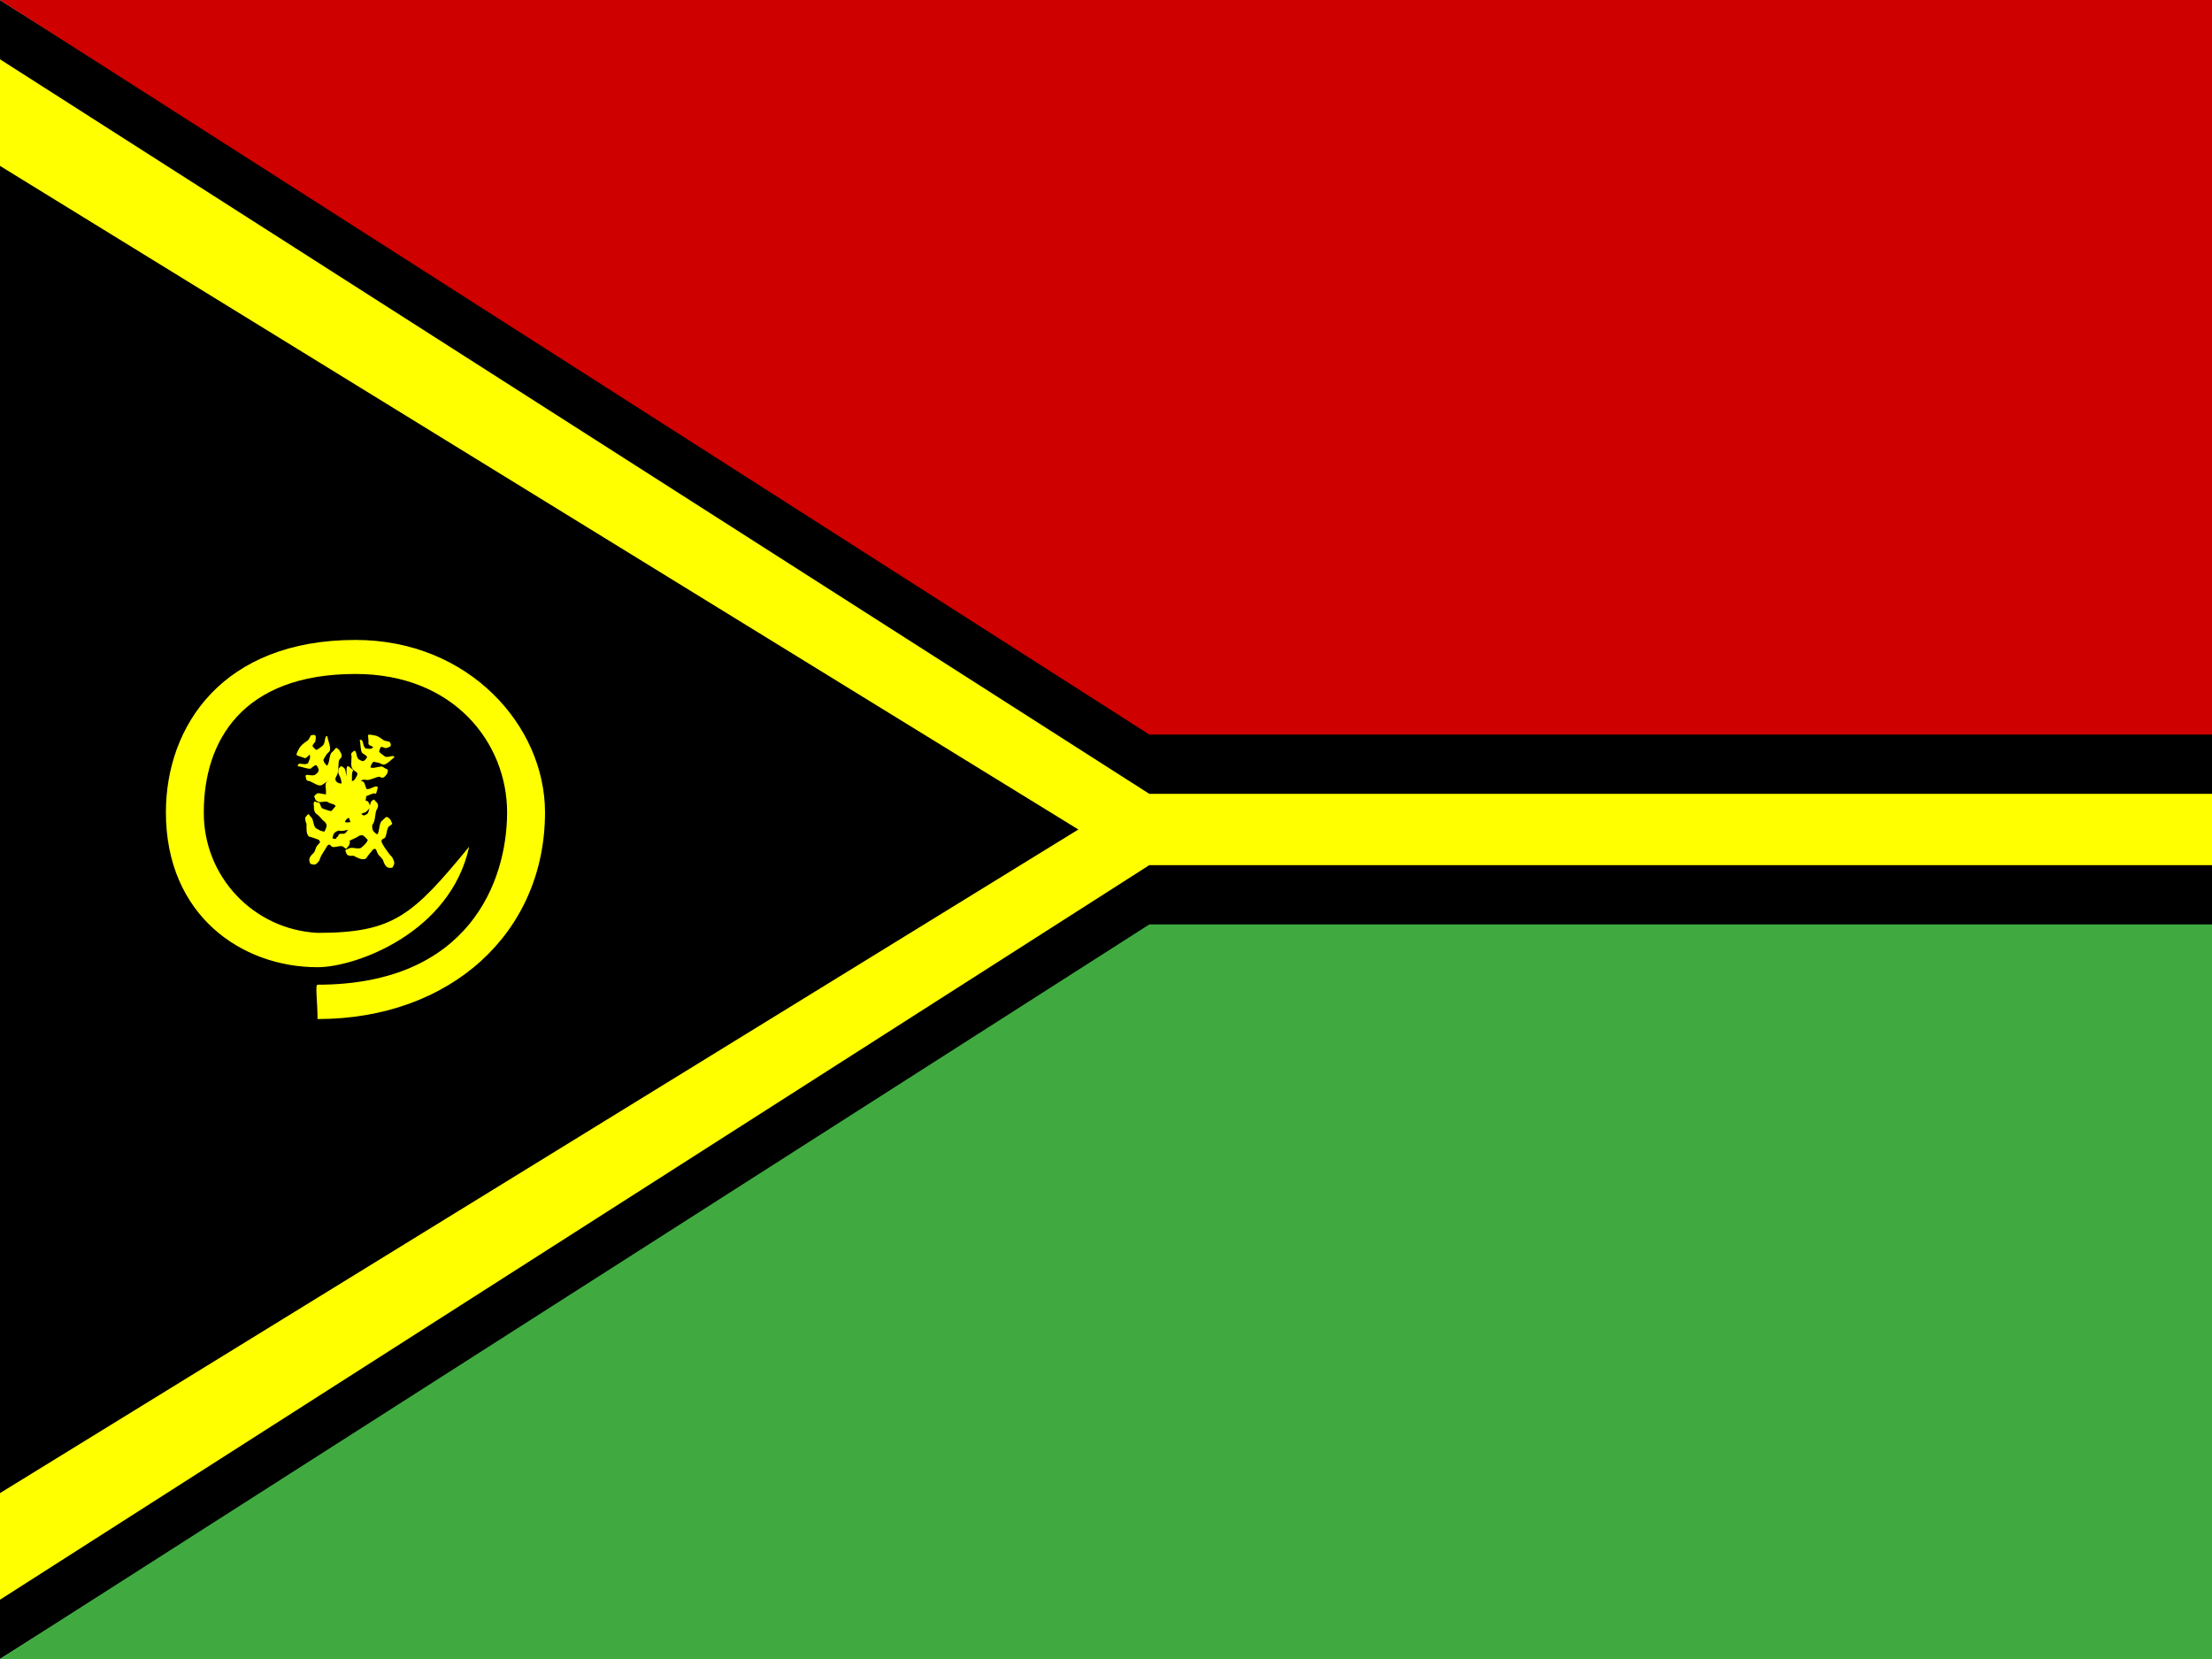
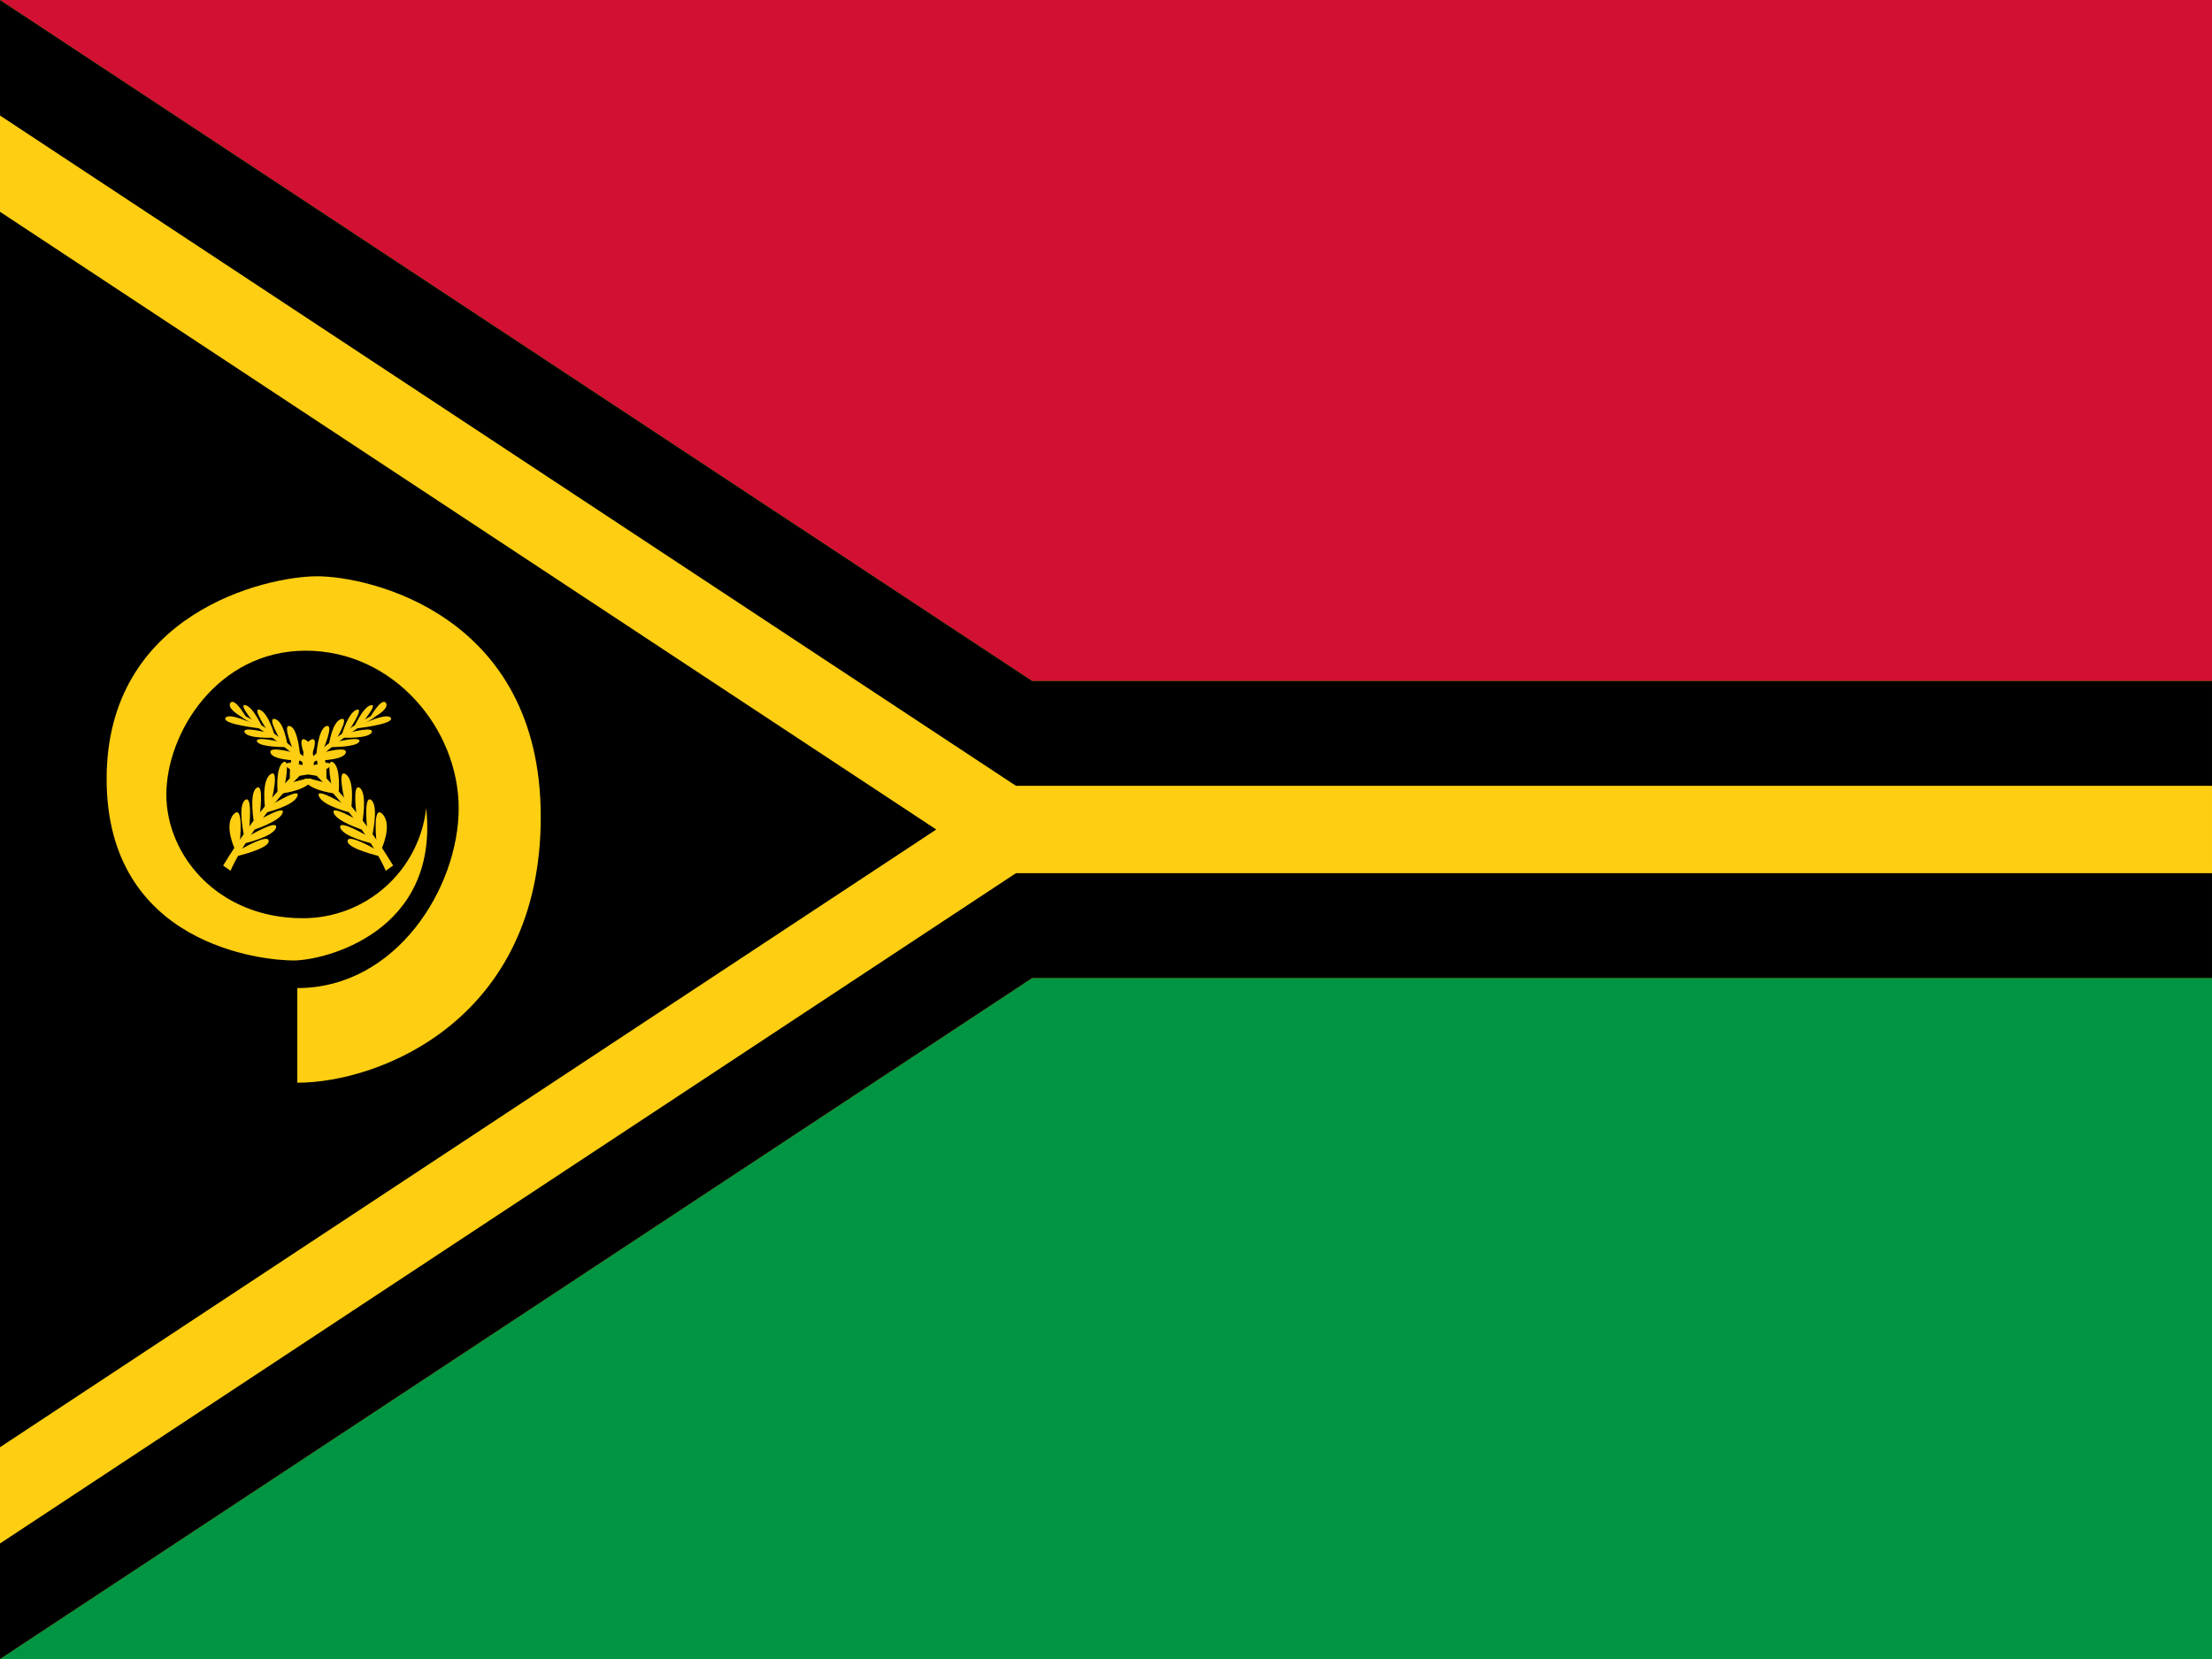
- <svg xmlns="http://www.w3.org/2000/svg" id="flag-icons-vu" viewBox="0 0 640 480">
+ <svg xmlns="http://www.w3.org/2000/svg" xmlns:xlink="http://www.w3.org/1999/xlink" id="flag-icons-vu" viewBox="0 0 640 480">
  <defs>
    <clipPath id="vu-a">
-       <path fill-opacity=".7" d="M0 0h682.7v512H0z" />
+       <path d="M0 0v475l420-195h480v-85H420Z" />
    </clipPath>
  </defs>
-   <g clip-path="url(#vu-a)" transform="scale(.9375)">
-     <g fill-rule="evenodd">
-       <path d="m0 0 347.4 219.4H768v73.2H347.4L0 512V0z" />
-       <path fill="#ff0" d="M0 493.7 354.7 267H768v-22H354.7L0 18.3v32.9L332.8 256 0 460.8v32.9z" />
-       <path fill="#40aa40" d="m0 512 354.7-226.7H768V512H0z" />
-       <path fill="#ce0000" d="m0 0 354.7 226.7H768V0H0z" />
-       <path fill="#ff0" d="M95.8 266.6c1.2.3 1.6.6 2.8-1.1.2-1 1-2.2 1.7-3.3.8-1.5 1.2-2 2-1 .6.7 2.8-.5 3.6.1 1.4 1 .6.8 1.7-.2.9-1.8.1-1.6-1-2.4-1-.6-3.1.6-4 0 .3-1.8.9-2 2-2.4.8.5 3.1-.4 3.8-.4 1 .2 2 .3 2.3-1.2.5-1 .3-.3-.2-1-.8-.7-3 .5-3.9 0-1-.9-.9-1.2-.2-2.6.8-.5 1.5-.3 2.6.4 1 .8 2.8-.7 3.8-.8.9-1 1.9-1.3 1.2-2.5-.3-1-.6-1-1.8-1.3-1.2-.8-2.8.7-3.3-.5 1-1.4 1.3-1.1 2.5-.3.8.2 3-1.1 3.8-1.2 1.1-.3.6 1 1.4-1.8-.3-1.2-2.3.7-3.4.4-1 .2-2-.2-2-1.4 0-1.5.8-1.6 1.9-1.4 1 .2 3.1-1 4-1 1 .6 1.5.4 2.4-1 .6-1.7-.1-1-1.3-2-.8-.5-3 .7-3.9.1.2-.6.5-1.4 1-1.7.9.2 1.6.2 2.7.8 1 .5 2.8-1.5 3.7-2.2-.2-1-2 .4-3-.3-.6-.5-1.5-1-1.7-1.5.6-1.7.3-1.6 2-1 .8-.3 2.3-.3 1.3-1.9-.2-.2-1-.2-1.8-.5-.9-.6-1.7-1.3-2.7-1.5-.7-.1-1.7-.4-2.2-.2 0 1 .2 1.6.1 2.8.5.7 1.3.7 1.5 1-.9.8-1.4.4-2.3.4-1.2-.7-.5-3.1-1.9-2.6.3.7.2 3.4.8 4 .6.4 1.4.8 1.5 1.3-1 1.5-1.3 1.4-2.5.7-1-.6-.6-2.8-1.5-2.7-1 .8-1 .7-.8 1.8 0 1.4-.5 3.4.7 4.2 1.3 1 1.5.8.4 2.7-.7.9-1.1.7-2 .3-.9-.6-.7-3-1.4-3.7-1.4-.8-.6-.8-1.7.2-.3 1.3 0 1.6.5 2.7.4.7.4 3 1.2 3.2 1.2.7 1.3.6-.2 2-1 0-1.6.3-2.4-.7-1-.8-.4-3.2-1.7-3.2-1.2.1-1.5.1-1.4 1.8.3 1.5-.3 3.8.9 4.7 1.1.5 1.8.4 2.2 1.1-.4.3-1 1.3-1.4 1.5-.8 0-1.6-.5-2.5-.7-1-.5-.5-1.4-1.4-2-1 .3-1-1-1.5.3.2 1.2-.2 2.6 1 3.4.8.5 1.5 1.7 2.4 2.3 1 1.2.6 1.4 0 3-.9.1-1.8-.5-2.7-1-.9-.7-.7-3-1.6-3.5-.7-.8-.5-1.4-1.7.2 0 1 .1 1.2.4 2 0 1-.2 3.2.8 3.9 1 .2 2.2.7 3 1 .8 1 .1.8-.8 2.2-.5 1.4-.5 1.7-1.4 2.4-.8 1-1 1.5-.4 2.8z" />
-       <path fill="#ff0" d="M121 267.9c.7-1.2 1.1-1.4 0-3.4-.8-.7-1.6-2-2.4-3.1-1-1.6-1.3-2.2 0-2.7.8-.3.6-3 1.5-3.7 1.4-1.1 1-.3.5-1.9-1.4-1.7-1.5-.8-2.7.2-1 .7-.7 3.5-1.5 4.2-1.6-1-1.6-1.8-1.5-3 .9-.7.9-3.6 1.2-4.3.6-1 1-2-.2-2.9-.8-1-.2-.4-1-.3-1 .7-.7 3.5-1.6 4.2-1.2.8-1.4.5-2.4-.8-.1-1 .3-1.7 1.4-2.6 1.1-.8.5-3.3.8-4.3-.6-1.4-.5-2.6-1.8-2.4-1 0-1.2.3-2 1.5-1.2 1-.4 3.2-1.8 3.2-.9-1.6-.4-1.8.8-2.8.5-.7.2-3.7.4-4.5.2-1.2 1-.2-1.1-2-1.2-.3-.2 2.6-1 3.6-.3 1.2-1 2-2 1.6-1.5-.6-1.2-1.5-.6-2.5s.3-3.8.7-4.7c1-1 1-1.4 0-3-1.3-1.4-1-.3-2.2.6-1 .7-.7 3.5-1.6 4.2-.5-.5-1-1-1.1-1.8.5-.8.7-1.6 1.8-2.5.8-.9-.4-3.5-.6-4.8-1-.2-.4 2.2-1.5 3-.7.5-1.4 1.2-2 1.2-1.3-1.3-1.4-1-.2-2.5.1-1 .7-2.5-1.2-2-.3 0-.5 1-1.1 1.6-1 .7-1.9 1.3-2.5 2.2-.4.7-1 1.7-1 2.3.8.5 1.5.5 2.6 1 .8-.2 1.2-1 1.5-1.1.3 1.2-.2 1.6-.5 2.6-1.2 1-3.2-.7-3.2 1 .8-.1 3.2 1 4 .7.6-.5 1.3-1.2 1.8-1 1 1.5.8 1.9-.3 2.8-1 .8-3-.4-3.1.5.3 1.4.2 1.4 1.3 1.6 1.3.5 2.9 1.9 4 1 1.5-1 1.5-1.3 2.7.6.6 1.1.3 1.5-.5 2.2-.9.8-3-.4-4 0-1.2 1.2-.9.4-.4 2 1 .8 1.4.7 2.7.5.8-.2 3 .8 3.4 0 1.1-1 1-1.1 1.7 1-.4 1.2-.3 1.8-1.6 2.3-1.1.8-3-.9-3.6.5-.4 1.4-.5 1.7 1.1 2.2 1.5.3 3.4 1.8 4.7 1 .9-1 1-1.8 1.9-2 .1.6.7 1.6.7 2.1-.2.9-1 1.5-1.6 2.4-.8.9-1.5 0-2.3.7-.1 1.1-1.4.6-.3 1.7 1 .2 2.3 1.2 3.4.4.9-.7 2.3-1 3.1-1.7 1.5-.6 1.5 0 2.8 1.2-.3 1-1.2 1.7-2 2.4-1 .7-3-.4-3.9.3-1 .5-1.4 0-.5 1.9 1 .5 1.2.3 2 .3 1 .5 2.8 1.6 3.9.8.6-1 1.6-2 2.2-2.8 1.1-.4.7.2 1.6 1.7 1.1 1.2 1.4 1.3 1.7 2.5.6 1.2 1 1.7 2.4 1.5z" />
-       <path fill="#ff0" d="M98 314.5c0-5.3-.8-10.6 0-10.6 46.8 0 58.5-32 58.5-53.2S140.3 208 109.7 208c-35 0-46.8 20.8-46.8 42.6A37 37 0 0 0 98 287.9c23.4 0 29.3-5.3 46.8-26.6-5.8 26.6-35 37.2-46.8 37.2-23.4 0-46.8-16-46.8-47.8 0-26.6 17.5-53.2 58.5-53.2 35.1 0 58.5 26.6 58.5 53.2 0 37.2-29.2 63.8-70.2 63.8z" />
+   <path fill="#009543" d="M0 0h640v480H0z" />
+   <path fill="#d21034" d="M0 0h640v240H0z" />
+   <g clip-path="url(#vu-a)" transform="scale(.71111 1.01053)">
+     <path stroke="#fdce12" stroke-width="110" d="m0 0 420 195h480v85H420L0 475" />
+     <path fill="none" stroke="#000" stroke-width="60" d="m0 0 420 195h480m0 85H420L0 475" />
+   </g>
+   <g fill="#fdce12" transform="translate(-22)scale(1.01053)">
+     <path d="M106.9 283v27c23.5 0 69.7-18 69.7-76.1 0-58.1-49.3-68.9-64-68.9-14.8 0-60.3 10.6-60.3 58 0 47.6 44.7 52 53.5 52 8.8 0 41.8-8 38-43.6a35.5 35.5 0 0 1-35.4 31.5c-24 0-39-17.8-39-35.4 0-17.6 14.6-41.2 39.9-41.2 25.3 0 43.8 22.5 43.8 45.1 0 22.7-17.8 51.5-46.2 51.5z" />
+     <g id="vu-b">
+       <path stroke="#fdce12" stroke-width=".8" d="m86.2 247.7 1.4 1s11.2-25.5 41.1-43.6c-3.8 2-23.8 12-42.5 42.6z" />
+       <path d="M89.1 243.3s-3.4-7-.4-10.2c3-3.1 1.7 8.3 1.7 8.3l1.3-1.9s-2-8.6.2-10.4c2.3-1.9 1.2 8.3 1.2 8.3l1.4-1.8s-1.5-8.4.7-10c2.3-1.6.9 8 .9 8l1.6-2s-1.2-8 1.5-9.9c2.7-1.9.3 7.6.3 7.6l1.8-2s-.8-7.3 1.5-9c2.3-1.6.4 7 .4 7l1.6-1.8s-.5-6.8 1.7-8.4c2.3-1.6.2 6.5.2 6.5l1.7-1.6s-.4-6.9 2.4-8.2c2.8-1.3-.5 6.4-.5 6.4l2-1.6s.5-8 2.9-8.7c2.4-.8-1 7-1 7l1.7-1.4s.9-6.8 3.5-7.6c2.7-.9-1.6 6.2-1.6 6.2l1.7-1.3s1.9-6.8 4.4-7.6c2.4-.7-2.6 6.5-2.6 6.5l1.7-1.2s2.7-6.2 5-6.6c2.1-.4-2.6 5.1-2.6 5.1l2.1-1.2s3.5-6.4 4.8-4.5c1.2 2-5 4.9-5 4.9l-2 1.2s7.5-3.6 8.4-1.8c.9 1.8-10.3 3-10.3 3l-1.8 1.2s7.5-2 6.6-.1c-1 1.9-8.4 1.5-8.4 1.5l-1.7 1.2s7.5-1.8 6.5 0c-1 1.6-8.3 1.5-8.3 1.5l-1.8 1.5s7.3-2 6.2.3c-1 2.2-9.4 2.1-9.4 2.1l-2 2s7.7-2.7 7-.6c-.6 2-9.4 3-9.4 3l-2 2s8.3-2.7 5.8-.2c-2.4 2.6-8.5 3.2-8.5 3.2l-2.3 3s8.2-5 7-2.2c-1.1 2.8-9.2 4.7-9.2 4.7l-1.6 2s7.4-4.3 6.6-2c-.7 2.5-8.6 5-8.6 5l-1.3 1.8s8.7-5.2 8-2.5c-.8 2.6-9.1 4.5-9.1 4.5l-1 1.7s8-4.7 8-2.4c.2 2.2-9.4 4.4-9.4 4.4z" />
    </g>
+     <use xlink:href="#vu-b" width="100%" height="100%" transform="matrix(-1 0 0 1 220 0)" />
  </g>
</svg>
